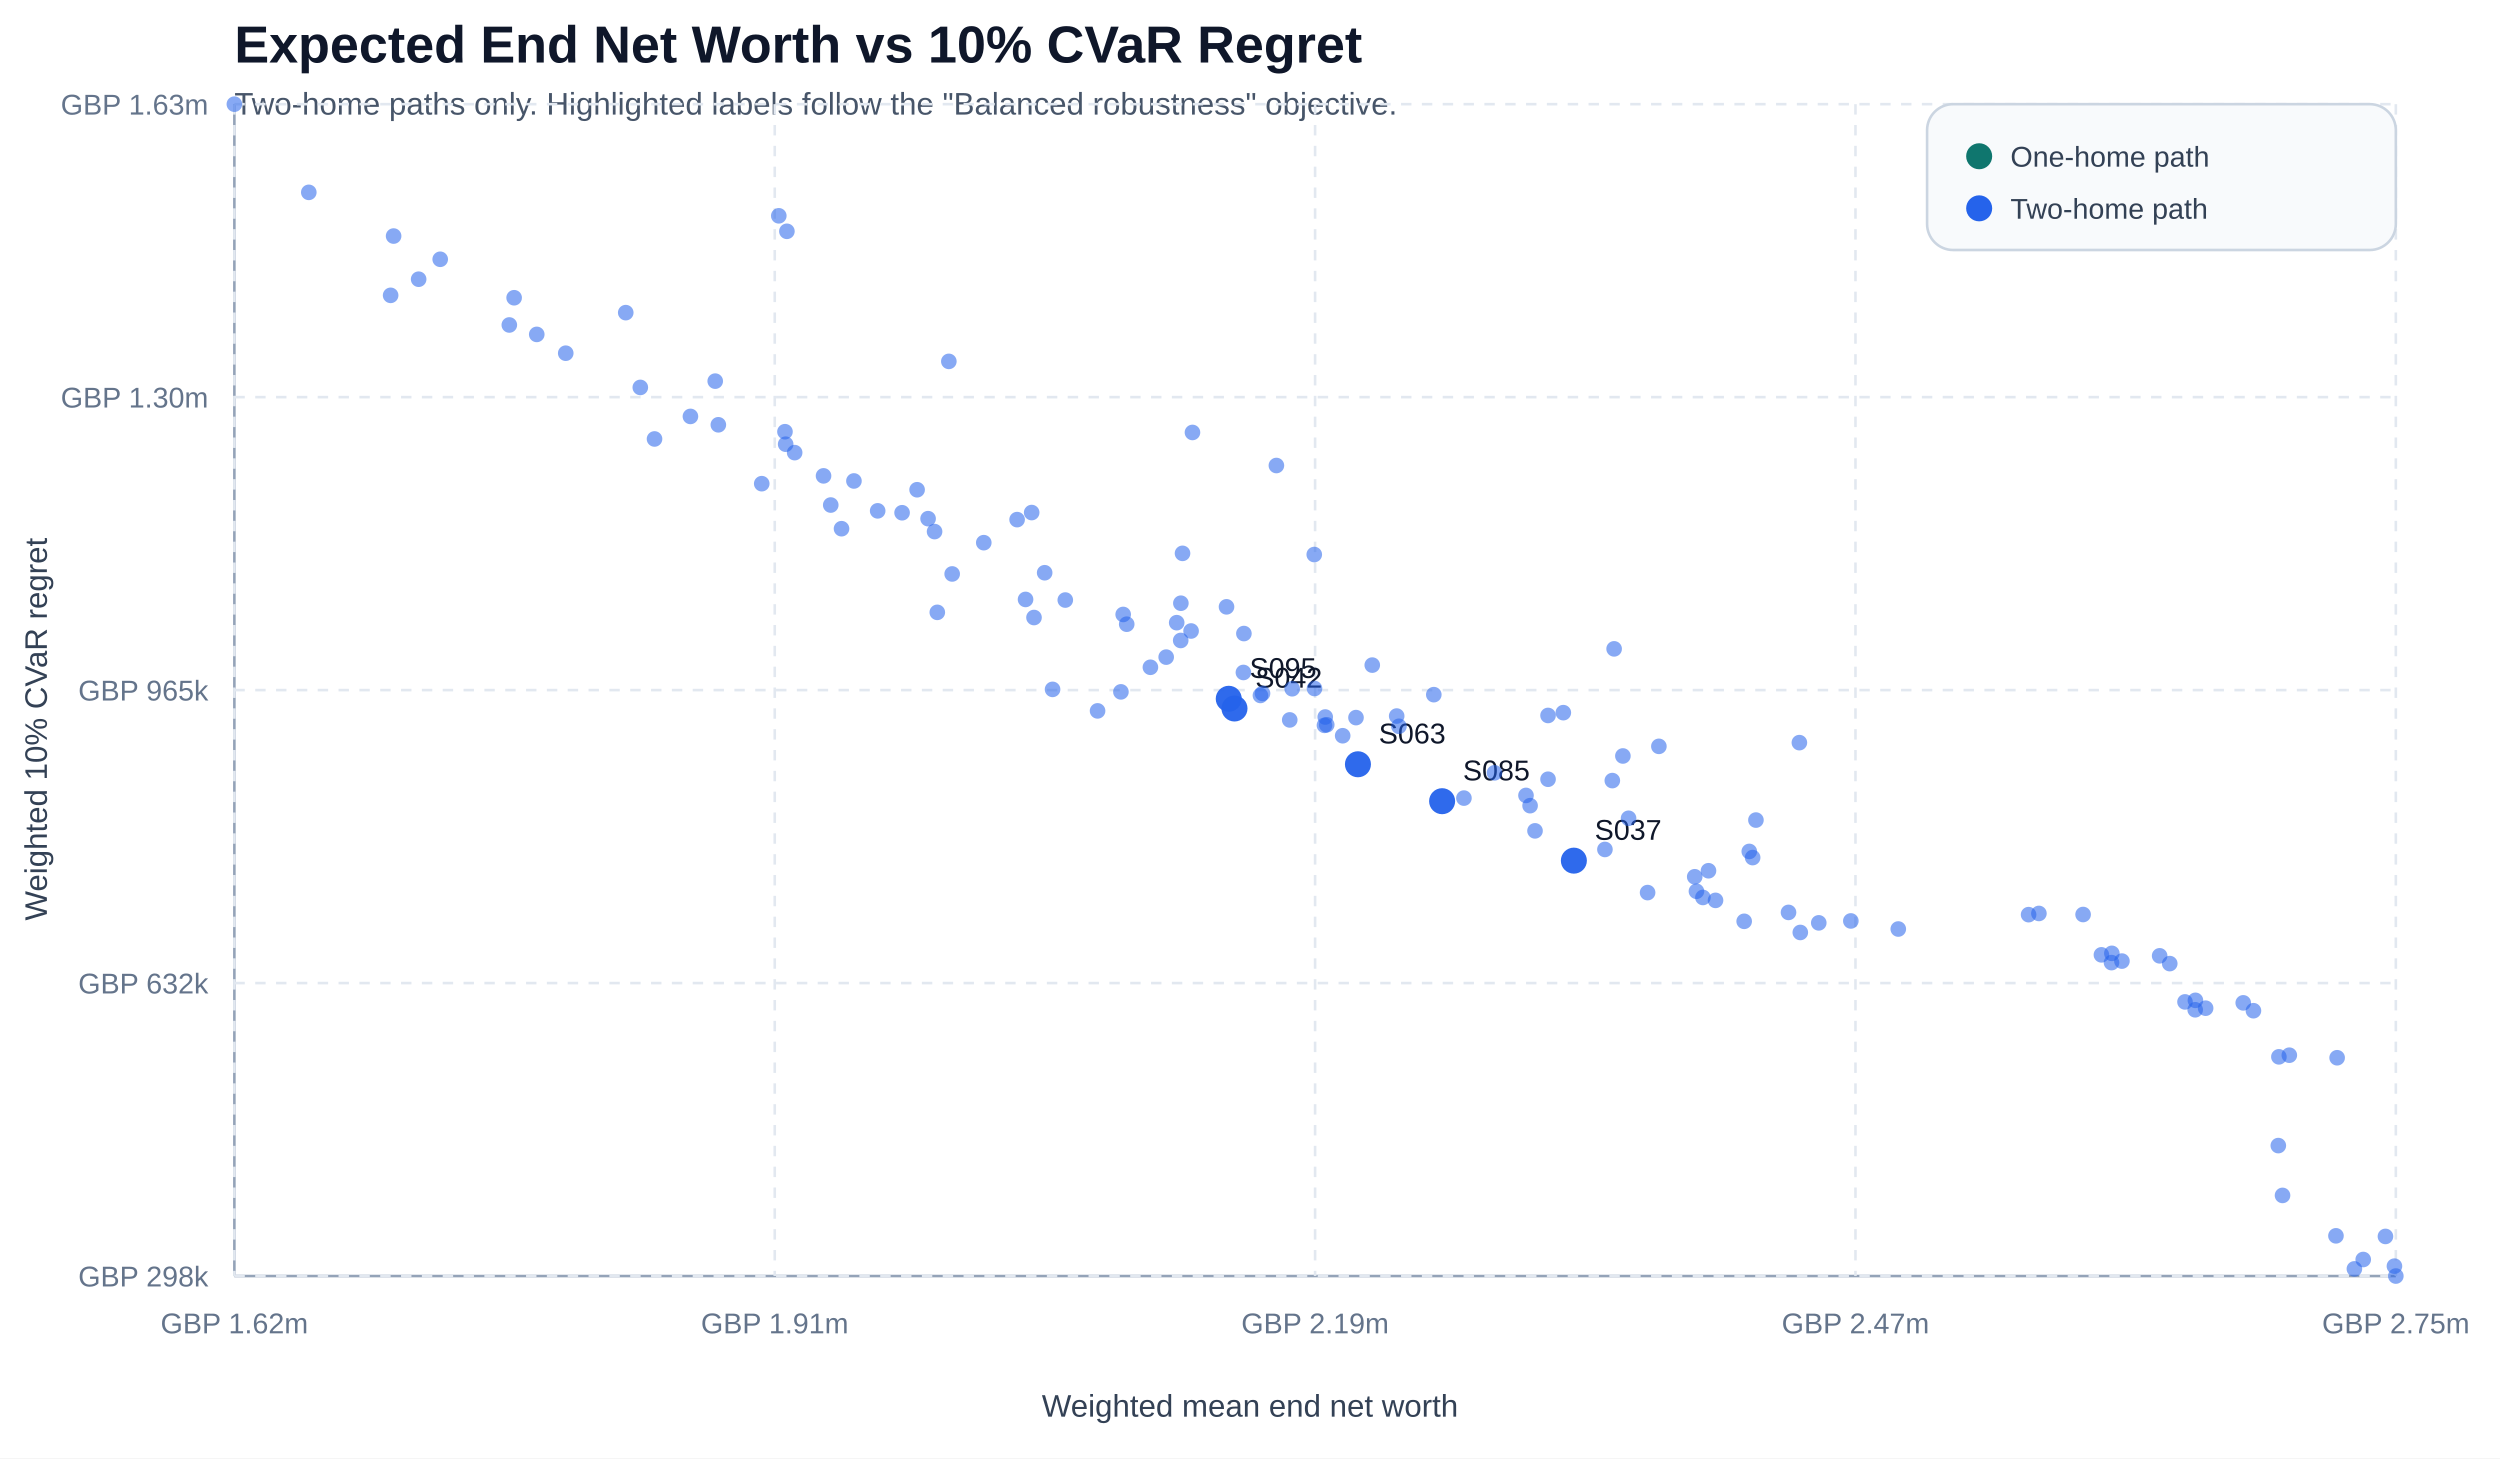
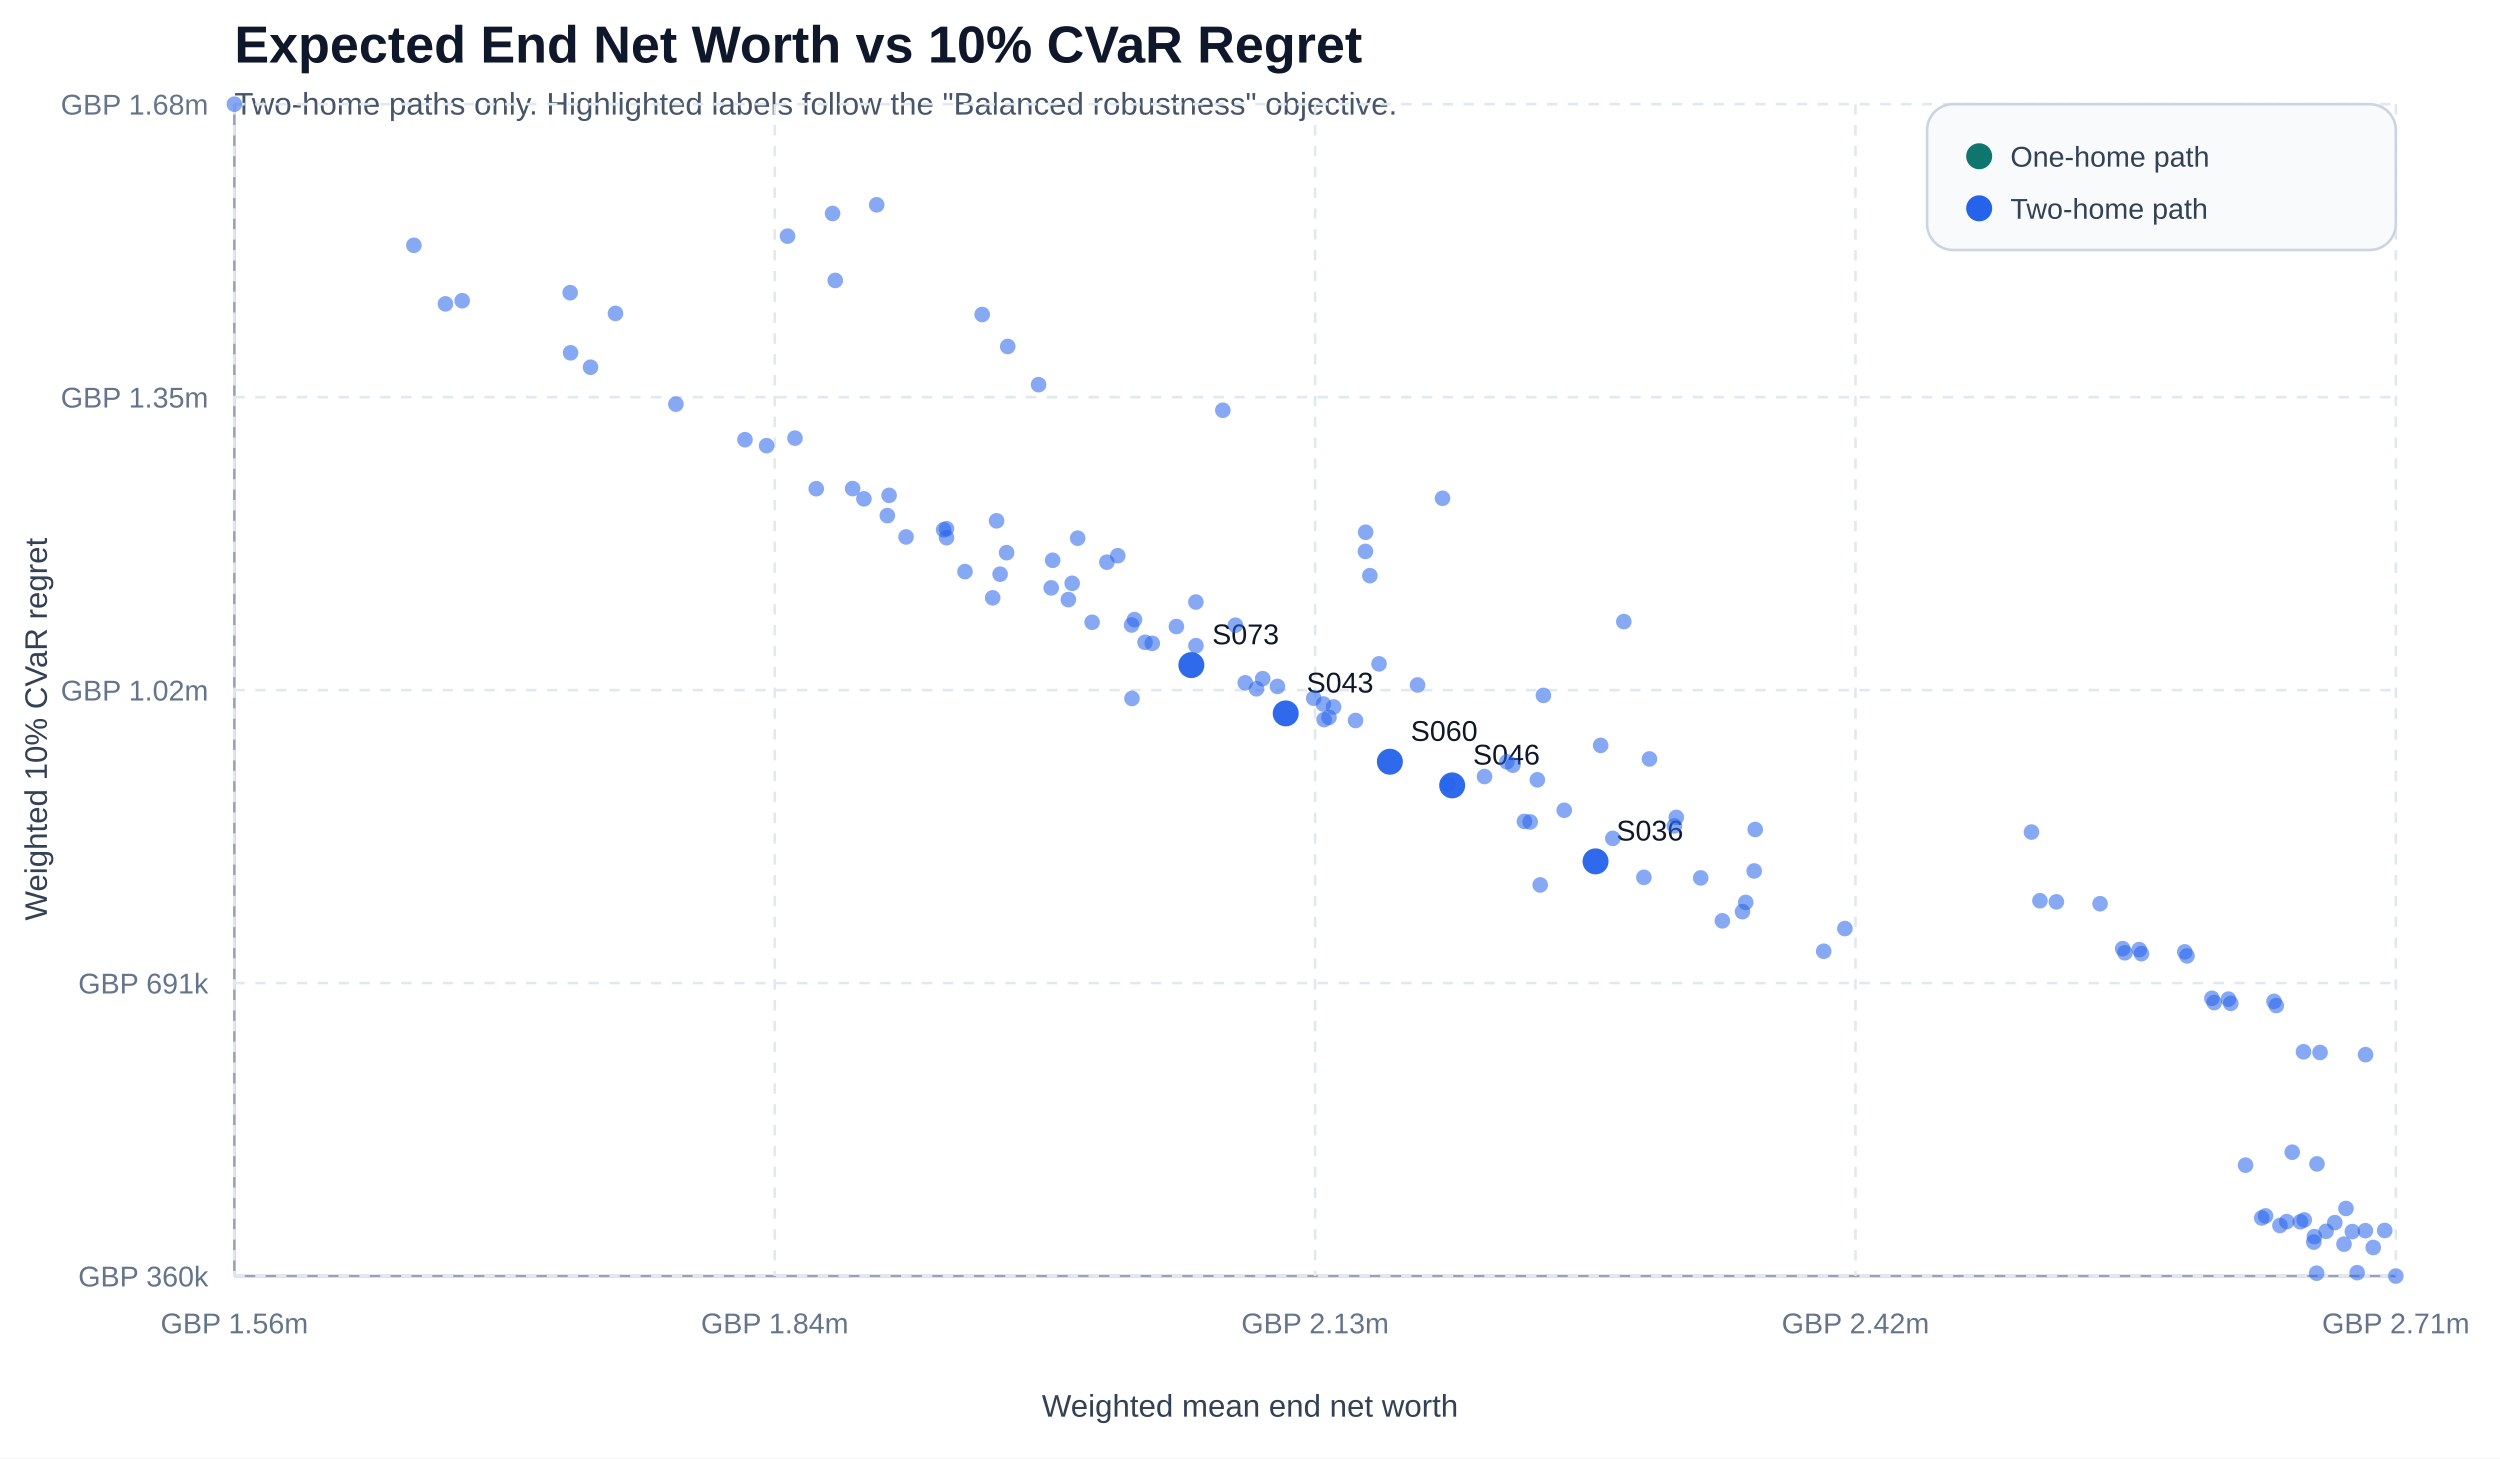
<svg xmlns="http://www.w3.org/2000/svg" width="960" height="560" viewBox="0 0 960 560">
  <rect width="960" height="560" fill="#ffffff" />
  <text x="90" y="24" font-size="20" font-family="Arial, sans-serif" font-weight="700" fill="#0f172a">Expected End Net Worth vs 10% CVaR Regret</text>
  <text x="90" y="44" font-size="12" font-family="Arial, sans-serif" fill="#475569">Two-home paths only. Highlighted labels follow the "Balanced robustness" objective.</text>
  <line x1="90" y1="490" x2="920" y2="490" stroke="#94a3b8" />
  <line x1="90" y1="40" x2="90" y2="490" stroke="#94a3b8" />
  <line x1="90" y1="40" x2="90" y2="490" stroke="#e2e8f0" stroke-dasharray="4 4" />
  <line x1="90" y1="490" x2="920" y2="490" stroke="#e2e8f0" stroke-dasharray="4 4" />
-   <text x="90" y="512" text-anchor="middle" font-size="11" font-family="Arial, sans-serif" fill="#64748b">GBP 1.62m</text>
-   <text x="80" y="494" text-anchor="end" font-size="11" font-family="Arial, sans-serif" fill="#64748b">GBP 298k</text>
+   <text x="90" y="512" text-anchor="middle" font-size="11" font-family="Arial, sans-serif" fill="#64748b">GBP 1.56m</text>
+   <text x="80" y="494" text-anchor="end" font-size="11" font-family="Arial, sans-serif" fill="#64748b">GBP 360k</text>
  <line x1="297.5" y1="40" x2="297.5" y2="490" stroke="#e2e8f0" stroke-dasharray="4 4" />
  <line x1="90" y1="377.5" x2="920" y2="377.5" stroke="#e2e8f0" stroke-dasharray="4 4" />
-   <text x="297.5" y="512" text-anchor="middle" font-size="11" font-family="Arial, sans-serif" fill="#64748b">GBP 1.91m</text>
-   <text x="80" y="381.5" text-anchor="end" font-size="11" font-family="Arial, sans-serif" fill="#64748b">GBP 632k</text>
+   <text x="297.5" y="512" text-anchor="middle" font-size="11" font-family="Arial, sans-serif" fill="#64748b">GBP 1.84m</text>
+   <text x="80" y="381.5" text-anchor="end" font-size="11" font-family="Arial, sans-serif" fill="#64748b">GBP 691k</text>
  <line x1="505" y1="40" x2="505" y2="490" stroke="#e2e8f0" stroke-dasharray="4 4" />
  <line x1="90" y1="265" x2="920" y2="265" stroke="#e2e8f0" stroke-dasharray="4 4" />
-   <text x="505" y="512" text-anchor="middle" font-size="11" font-family="Arial, sans-serif" fill="#64748b">GBP 2.19m</text>
-   <text x="80" y="269" text-anchor="end" font-size="11" font-family="Arial, sans-serif" fill="#64748b">GBP 965k</text>
+   <text x="505" y="512" text-anchor="middle" font-size="11" font-family="Arial, sans-serif" fill="#64748b">GBP 2.13m</text>
+   <text x="80" y="269" text-anchor="end" font-size="11" font-family="Arial, sans-serif" fill="#64748b">GBP 1.02m</text>
  <line x1="712.5" y1="40" x2="712.5" y2="490" stroke="#e2e8f0" stroke-dasharray="4 4" />
  <line x1="90" y1="152.5" x2="920" y2="152.5" stroke="#e2e8f0" stroke-dasharray="4 4" />
-   <text x="712.5" y="512" text-anchor="middle" font-size="11" font-family="Arial, sans-serif" fill="#64748b">GBP 2.47m</text>
-   <text x="80" y="156.5" text-anchor="end" font-size="11" font-family="Arial, sans-serif" fill="#64748b">GBP 1.30m</text>
+   <text x="712.5" y="512" text-anchor="middle" font-size="11" font-family="Arial, sans-serif" fill="#64748b">GBP 2.42m</text>
+   <text x="80" y="156.5" text-anchor="end" font-size="11" font-family="Arial, sans-serif" fill="#64748b">GBP 1.35m</text>
  <line x1="920" y1="40" x2="920" y2="490" stroke="#e2e8f0" stroke-dasharray="4 4" />
  <line x1="90" y1="40" x2="920" y2="40" stroke="#e2e8f0" stroke-dasharray="4 4" />
-   <text x="920" y="512" text-anchor="middle" font-size="11" font-family="Arial, sans-serif" fill="#64748b">GBP 2.75m</text>
-   <text x="80" y="44" text-anchor="end" font-size="11" font-family="Arial, sans-serif" fill="#64748b">GBP 1.63m</text>
+   <text x="920" y="512" text-anchor="middle" font-size="11" font-family="Arial, sans-serif" fill="#64748b">GBP 2.71m</text>
+   <text x="80" y="44" text-anchor="end" font-size="11" font-family="Arial, sans-serif" fill="#64748b">GBP 1.68m</text>
  <polyline points="920,490" fill="none" stroke="#0f766e" stroke-width="2.5" />
-   <circle cx="604.365" cy="330.486" r="5" fill="#2563eb" opacity="0.95" />
-   <text x="612.365" y="322.486" font-size="11" font-family="Arial, sans-serif" fill="#0f172a">S037</text>
-   <circle cx="521.448" cy="293.479" r="5" fill="#2563eb" opacity="0.95" />
-   <text x="529.448" y="285.479" font-size="11" font-family="Arial, sans-serif" fill="#0f172a">S063</text>
-   <circle cx="553.772" cy="307.658" r="5" fill="#2563eb" opacity="0.95" />
-   <text x="561.772" y="299.658" font-size="11" font-family="Arial, sans-serif" fill="#0f172a">S085</text>
-   <circle cx="474.043" cy="272.061" r="5" fill="#2563eb" opacity="0.95" />
-   <text x="482.043" y="264.061" font-size="11" font-family="Arial, sans-serif" fill="#0f172a">S042</text>
-   <circle cx="471.839" cy="268.334" r="5" fill="#2563eb" opacity="0.95" />
-   <text x="479.839" y="260.334" font-size="11" font-family="Arial, sans-serif" fill="#0f172a">S095</text>
-   <circle cx="441.756" cy="256.234" r="3" fill="#2563eb" opacity="0.55" />
-   <circle cx="397.058" cy="237.127" r="3" fill="#2563eb" opacity="0.55" />
-   <circle cx="632.675" cy="342.753" r="3" fill="#2563eb" opacity="0.55" />
-   <circle cx="550.579" cy="266.746" r="3" fill="#2563eb" opacity="0.55" />
-   <circle cx="562.148" cy="306.469" r="3" fill="#2563eb" opacity="0.55" />
-   <circle cx="526.948" cy="255.401" r="3" fill="#2563eb" opacity="0.55" />
-   <circle cx="365.635" cy="220.396" r="3" fill="#2563eb" opacity="0.55" />
-   <circle cx="393.81" cy="230.185" r="3" fill="#2563eb" opacity="0.55" />
-   <circle cx="477.469" cy="258.229" r="3" fill="#2563eb" opacity="0.55" />
-   <circle cx="323.146" cy="203.022" r="3" fill="#2563eb" opacity="0.55" />
-   <circle cx="509.466" cy="278.325" r="3" fill="#2563eb" opacity="0.55" />
-   <circle cx="484.006" cy="267.049" r="3" fill="#2563eb" opacity="0.55" />
-   <circle cx="669.764" cy="353.785" r="3" fill="#2563eb" opacity="0.55" />
-   <circle cx="430.434" cy="265.676" r="3" fill="#2563eb" opacity="0.55" />
-   <circle cx="594.448" cy="299.229" r="3" fill="#2563eb" opacity="0.55" />
-   <circle cx="401.15" cy="219.935" r="3" fill="#2563eb" opacity="0.55" />
-   <circle cx="589.446" cy="319.05" r="3" fill="#2563eb" opacity="0.55" />
-   <circle cx="587.555" cy="309.378" r="3" fill="#2563eb" opacity="0.55" />
-   <circle cx="453.391" cy="245.94" r="3" fill="#2563eb" opacity="0.55" />
-   <circle cx="650.77" cy="336.679" r="3" fill="#2563eb" opacity="0.55" />
-   <circle cx="292.507" cy="185.731" r="3" fill="#2563eb" opacity="0.55" />
-   <circle cx="319.003" cy="193.934" r="3" fill="#2563eb" opacity="0.55" />
-   <circle cx="616.291" cy="326.19" r="3" fill="#2563eb" opacity="0.55" />
-   <circle cx="477.656" cy="243.285" r="3" fill="#2563eb" opacity="0.55" />
-   <circle cx="346.4" cy="196.894" r="3" fill="#2563eb" opacity="0.55" />
-   <circle cx="432.659" cy="239.692" r="3" fill="#2563eb" opacity="0.55" />
-   <circle cx="658.76" cy="345.743" r="3" fill="#2563eb" opacity="0.55" />
-   <circle cx="515.586" cy="282.525" r="3" fill="#2563eb" opacity="0.55" />
-   <circle cx="377.769" cy="208.386" r="3" fill="#2563eb" opacity="0.55" />
-   <circle cx="520.701" cy="275.562" r="3" fill="#2563eb" opacity="0.55" />
-   <circle cx="251.336" cy="168.563" r="3" fill="#2563eb" opacity="0.55" />
-   <circle cx="409.07" cy="230.417" r="3" fill="#2563eb" opacity="0.55" />
-   <circle cx="327.913" cy="184.691" r="3" fill="#2563eb" opacity="0.55" />
-   <circle cx="496.198" cy="264.482" r="3" fill="#2563eb" opacity="0.55" />
-   <circle cx="495.258" cy="276.447" r="3" fill="#2563eb" opacity="0.55" />
-   <circle cx="625.37" cy="314.218" r="3" fill="#2563eb" opacity="0.55" />
-   <circle cx="619.132" cy="299.748" r="3" fill="#2563eb" opacity="0.55" />
-   <circle cx="431.303" cy="235.953" r="3" fill="#2563eb" opacity="0.55" />
-   <circle cx="674.277" cy="314.908" r="3" fill="#2563eb" opacity="0.55" />
-   <circle cx="275.844" cy="163.12" r="3" fill="#2563eb" opacity="0.55" />
-   <circle cx="265.124" cy="159.904" r="3" fill="#2563eb" opacity="0.55" />
-   <circle cx="316.237" cy="182.732" r="3" fill="#2563eb" opacity="0.55" />
+   <circle cx="493.717" cy="273.945" r="5" fill="#2563eb" opacity="0.95" />
+   <text x="501.717" y="265.945" font-size="11" font-family="Arial, sans-serif" fill="#0f172a">S043</text>
+   <circle cx="557.631" cy="301.589" r="5" fill="#2563eb" opacity="0.95" />
+   <text x="565.631" y="293.589" font-size="11" font-family="Arial, sans-serif" fill="#0f172a">S046</text>
+   <circle cx="533.716" cy="292.503" r="5" fill="#2563eb" opacity="0.95" />
+   <text x="541.716" y="284.503" font-size="11" font-family="Arial, sans-serif" fill="#0f172a">S060</text>
+   <circle cx="612.689" cy="330.769" r="5" fill="#2563eb" opacity="0.95" />
+   <text x="620.689" y="322.769" font-size="11" font-family="Arial, sans-serif" fill="#0f172a">S036</text>
+   <circle cx="457.478" cy="255.394" r="5" fill="#2563eb" opacity="0.95" />
+   <text x="465.478" y="247.394" font-size="11" font-family="Arial, sans-serif" fill="#0f172a">S073</text>
+   <circle cx="508.472" cy="276.328" r="3" fill="#2563eb" opacity="0.55" />
+   <circle cx="419.376" cy="238.952" r="3" fill="#2563eb" opacity="0.55" />
+   <circle cx="482.479" cy="264.497" r="3" fill="#2563eb" opacity="0.55" />
+   <circle cx="585.369" cy="315.423" r="3" fill="#2563eb" opacity="0.55" />
+   <circle cx="556.097" cy="301.193" r="3" fill="#2563eb" opacity="0.55" />
+   <circle cx="631.26" cy="336.9" r="3" fill="#2563eb" opacity="0.55" />
+   <circle cx="478.181" cy="262.193" r="3" fill="#2563eb" opacity="0.55" />
+   <circle cx="484.873" cy="260.603" r="3" fill="#2563eb" opacity="0.55" />
+   <circle cx="459.26" cy="247.938" r="3" fill="#2563eb" opacity="0.55" />
+   <circle cx="384.042" cy="220.492" r="3" fill="#2563eb" opacity="0.55" />
+   <circle cx="434.678" cy="268.211" r="3" fill="#2563eb" opacity="0.55" />
+   <circle cx="434.533" cy="239.992" r="3" fill="#2563eb" opacity="0.55" />
+   <circle cx="403.663" cy="225.741" r="3" fill="#2563eb" opacity="0.55" />
+   <circle cx="411.717" cy="223.992" r="3" fill="#2563eb" opacity="0.55" />
+   <circle cx="512.112" cy="271.475" r="3" fill="#2563eb" opacity="0.55" />
+   <circle cx="544.341" cy="263.031" r="3" fill="#2563eb" opacity="0.55" />
+   <circle cx="674.003" cy="318.517" r="3" fill="#2563eb" opacity="0.55" />
+   <circle cx="669.115" cy="350.075" r="3" fill="#2563eb" opacity="0.55" />
+   <circle cx="410.253" cy="230.236" r="3" fill="#2563eb" opacity="0.55" />
+   <circle cx="529.544" cy="254.924" r="3" fill="#2563eb" opacity="0.55" />
+   <circle cx="670.354" cy="346.525" r="3" fill="#2563eb" opacity="0.55" />
+   <circle cx="435.649" cy="237.925" r="3" fill="#2563eb" opacity="0.55" />
+   <circle cx="347.928" cy="206.179" r="3" fill="#2563eb" opacity="0.55" />
+   <circle cx="590.342" cy="299.453" r="3" fill="#2563eb" opacity="0.55" />
+   <circle cx="386.528" cy="212.234" r="3" fill="#2563eb" opacity="0.55" />
+   <circle cx="362.366" cy="203.434" r="3" fill="#2563eb" opacity="0.55" />
+   <circle cx="673.612" cy="334.446" r="3" fill="#2563eb" opacity="0.55" />
+   <circle cx="600.66" cy="311.142" r="3" fill="#2563eb" opacity="0.55" />
+   <circle cx="510.33" cy="275.467" r="3" fill="#2563eb" opacity="0.55" />
+   <circle cx="490.544" cy="263.578" r="3" fill="#2563eb" opacity="0.55" />
  <circle cx="920" cy="490" r="3" fill="#2563eb" opacity="0.55" />
-   <circle cx="919.461" cy="486.204" r="3" fill="#2563eb" opacity="0.55" />
-   <circle cx="508.888" cy="275.334" r="3" fill="#2563eb" opacity="0.55" />
-   <circle cx="904.085" cy="487.254" r="3" fill="#2563eb" opacity="0.55" />
-   <circle cx="907.475" cy="483.654" r="3" fill="#2563eb" opacity="0.55" />
-   <circle cx="600.315" cy="273.662" r="3" fill="#2563eb" opacity="0.55" />
-   <circle cx="504.77" cy="264.394" r="3" fill="#2563eb" opacity="0.55" />
-   <circle cx="916.009" cy="474.79" r="3" fill="#2563eb" opacity="0.55" />
-   <circle cx="673.016" cy="329.31" r="3" fill="#2563eb" opacity="0.55" />
-   <circle cx="897.007" cy="474.557" r="3" fill="#2563eb" opacity="0.55" />
-   <circle cx="653.919" cy="344.624" r="3" fill="#2563eb" opacity="0.55" />
-   <circle cx="691.316" cy="358.066" r="3" fill="#2563eb" opacity="0.55" />
-   <circle cx="421.467" cy="272.98" r="3" fill="#2563eb" opacity="0.55" />
-   <circle cx="594.449" cy="274.738" r="3" fill="#2563eb" opacity="0.55" />
-   <circle cx="358.874" cy="204.127" r="3" fill="#2563eb" opacity="0.55" />
-   <circle cx="651.433" cy="342.252" r="3" fill="#2563eb" opacity="0.55" />
-   <circle cx="305.146" cy="173.811" r="3" fill="#2563eb" opacity="0.55" />
-   <circle cx="876.492" cy="459.04" r="3" fill="#2563eb" opacity="0.55" />
-   <circle cx="537.186" cy="278.897" r="3" fill="#2563eb" opacity="0.55" />
-   <circle cx="637.011" cy="286.599" r="3" fill="#2563eb" opacity="0.55" />
-   <circle cx="457.377" cy="242.304" r="3" fill="#2563eb" opacity="0.55" />
-   <circle cx="453.452" cy="231.638" r="3" fill="#2563eb" opacity="0.55" />
-   <circle cx="470.982" cy="233.026" r="3" fill="#2563eb" opacity="0.55" />
-   <circle cx="874.873" cy="439.908" r="3" fill="#2563eb" opacity="0.55" />
-   <circle cx="359.923" cy="235.143" r="3" fill="#2563eb" opacity="0.55" />
-   <circle cx="356.386" cy="199.168" r="3" fill="#2563eb" opacity="0.55" />
-   <circle cx="656.057" cy="334.369" r="3" fill="#2563eb" opacity="0.55" />
-   <circle cx="686.791" cy="350.366" r="3" fill="#2563eb" opacity="0.55" />
-   <circle cx="337.025" cy="196.165" r="3" fill="#2563eb" opacity="0.55" />
-   <circle cx="573.89" cy="296.77" r="3" fill="#2563eb" opacity="0.55" />
-   <circle cx="897.461" cy="406.176" r="3" fill="#2563eb" opacity="0.55" />
-   <circle cx="698.405" cy="354.377" r="3" fill="#2563eb" opacity="0.55" />
-   <circle cx="879.098" cy="405.199" r="3" fill="#2563eb" opacity="0.55" />
-   <circle cx="875.098" cy="405.823" r="3" fill="#2563eb" opacity="0.55" />
-   <circle cx="865.321" cy="388.115" r="3" fill="#2563eb" opacity="0.55" />
-   <circle cx="206.113" cy="128.41" r="3" fill="#2563eb" opacity="0.55" />
-   <circle cx="710.722" cy="353.643" r="3" fill="#2563eb" opacity="0.55" />
-   <circle cx="861.403" cy="385.096" r="3" fill="#2563eb" opacity="0.55" />
-   <circle cx="846.958" cy="387.146" r="3" fill="#2563eb" opacity="0.55" />
-   <circle cx="842.958" cy="387.756" r="3" fill="#2563eb" opacity="0.55" />
-   <circle cx="623.19" cy="290.295" r="3" fill="#2563eb" opacity="0.55" />
-   <circle cx="195.577" cy="124.79" r="3" fill="#2563eb" opacity="0.55" />
-   <circle cx="843.04" cy="384.132" r="3" fill="#2563eb" opacity="0.55" />
-   <circle cx="839.041" cy="384.734" r="3" fill="#2563eb" opacity="0.55" />
-   <circle cx="504.675" cy="212.942" r="3" fill="#2563eb" opacity="0.55" />
-   <circle cx="728.941" cy="356.744" r="3" fill="#2563eb" opacity="0.55" />
-   <circle cx="245.878" cy="148.771" r="3" fill="#2563eb" opacity="0.55" />
-   <circle cx="671.723" cy="326.951" r="3" fill="#2563eb" opacity="0.55" />
-   <circle cx="833.182" cy="370.02" r="3" fill="#2563eb" opacity="0.55" />
-   <circle cx="829.302" cy="367.037" r="3" fill="#2563eb" opacity="0.55" />
-   <circle cx="814.819" cy="369.06" r="3" fill="#2563eb" opacity="0.55" />
-   <circle cx="810.819" cy="369.645" r="3" fill="#2563eb" opacity="0.55" />
-   <circle cx="810.946" cy="366.087" r="3" fill="#2563eb" opacity="0.55" />
-   <circle cx="806.947" cy="366.659" r="3" fill="#2563eb" opacity="0.55" />
-   <circle cx="447.814" cy="252.333" r="3" fill="#2563eb" opacity="0.55" />
-   <circle cx="396.161" cy="196.822" r="3" fill="#2563eb" opacity="0.55" />
-   <circle cx="585.979" cy="305.444" r="3" fill="#2563eb" opacity="0.55" />
-   <circle cx="799.91" cy="351.174" r="3" fill="#2563eb" opacity="0.55" />
-   <circle cx="782.938" cy="350.767" r="3" fill="#2563eb" opacity="0.55" />
-   <circle cx="778.981" cy="351.226" r="3" fill="#2563eb" opacity="0.55" />
-   <circle cx="404.186" cy="264.721" r="3" fill="#2563eb" opacity="0.55" />
-   <circle cx="454.087" cy="212.49" r="3" fill="#2563eb" opacity="0.55" />
-   <circle cx="508.59" cy="278.533" r="3" fill="#2563eb" opacity="0.55" />
-   <circle cx="690.962" cy="285.172" r="3" fill="#2563eb" opacity="0.55" />
-   <circle cx="364.355" cy="138.77" r="3" fill="#2563eb" opacity="0.55" />
-   <circle cx="149.999" cy="113.413" r="3" fill="#2563eb" opacity="0.55" />
-   <circle cx="160.76" cy="107.219" r="3" fill="#2563eb" opacity="0.55" />
-   <circle cx="274.647" cy="146.357" r="3" fill="#2563eb" opacity="0.55" />
-   <circle cx="619.824" cy="249.163" r="3" fill="#2563eb" opacity="0.55" />
-   <circle cx="536.327" cy="274.966" r="3" fill="#2563eb" opacity="0.55" />
-   <circle cx="217.243" cy="135.632" r="3" fill="#2563eb" opacity="0.55" />
-   <circle cx="484.812" cy="266.271" r="3" fill="#2563eb" opacity="0.55" />
-   <circle cx="451.85" cy="239.107" r="3" fill="#2563eb" opacity="0.55" />
-   <circle cx="197.426" cy="114.334" r="3" fill="#2563eb" opacity="0.55" />
-   <circle cx="490.134" cy="178.758" r="3" fill="#2563eb" opacity="0.55" />
-   <circle cx="390.568" cy="199.534" r="3" fill="#2563eb" opacity="0.55" />
-   <circle cx="457.907" cy="166.064" r="3" fill="#2563eb" opacity="0.55" />
-   <circle cx="352.168" cy="188.063" r="3" fill="#2563eb" opacity="0.55" />
-   <circle cx="301.695" cy="170.574" r="3" fill="#2563eb" opacity="0.55" />
-   <circle cx="301.428" cy="165.777" r="3" fill="#2563eb" opacity="0.55" />
-   <circle cx="240.284" cy="120.055" r="3" fill="#2563eb" opacity="0.55" />
-   <circle cx="302.169" cy="88.822" r="3" fill="#2563eb" opacity="0.55" />
-   <circle cx="299.055" cy="82.87" r="3" fill="#2563eb" opacity="0.55" />
-   <circle cx="169.039" cy="99.564" r="3" fill="#2563eb" opacity="0.55" />
-   <circle cx="151.144" cy="90.644" r="3" fill="#2563eb" opacity="0.55" />
-   <circle cx="118.578" cy="73.865" r="3" fill="#2563eb" opacity="0.55" />
+   <circle cx="643.702" cy="313.869" r="3" fill="#2563eb" opacity="0.55" />
+   <circle cx="619.316" cy="321.934" r="3" fill="#2563eb" opacity="0.55" />
+   <circle cx="633.39" cy="291.439" r="3" fill="#2563eb" opacity="0.55" />
+   <circle cx="905.157" cy="488.707" r="3" fill="#2563eb" opacity="0.55" />
+   <circle cx="889.585" cy="488.911" r="3" fill="#2563eb" opacity="0.55" />
+   <circle cx="911.323" cy="479.029" r="3" fill="#2563eb" opacity="0.55" />
+   <circle cx="592.669" cy="267.031" r="3" fill="#2563eb" opacity="0.55" />
+   <circle cx="915.726" cy="472.498" r="3" fill="#2563eb" opacity="0.55" />
+   <circle cx="900.102" cy="477.745" r="3" fill="#2563eb" opacity="0.55" />
+   <circle cx="653.063" cy="337.12" r="3" fill="#2563eb" opacity="0.55" />
+   <circle cx="908.31" cy="472.588" r="3" fill="#2563eb" opacity="0.55" />
+   <circle cx="341.414" cy="190.217" r="3" fill="#2563eb" opacity="0.55" />
+   <circle cx="903.296" cy="472.923" r="3" fill="#2563eb" opacity="0.55" />
+   <circle cx="888.483" cy="476.95" r="3" fill="#2563eb" opacity="0.55" />
+   <circle cx="888.708" cy="474.862" r="3" fill="#2563eb" opacity="0.55" />
+   <circle cx="893.218" cy="472.823" r="3" fill="#2563eb" opacity="0.55" />
+   <circle cx="896.552" cy="469.487" r="3" fill="#2563eb" opacity="0.55" />
+   <circle cx="661.381" cy="353.604" r="3" fill="#2563eb" opacity="0.55" />
+   <circle cx="900.847" cy="464.052" r="3" fill="#2563eb" opacity="0.55" />
+   <circle cx="883.337" cy="469.174" r="3" fill="#2563eb" opacity="0.55" />
+   <circle cx="884.823" cy="468.455" r="3" fill="#2563eb" opacity="0.55" />
+   <circle cx="875.502" cy="470.578" r="3" fill="#2563eb" opacity="0.55" />
+   <circle cx="878.121" cy="469.099" r="3" fill="#2563eb" opacity="0.55" />
+   <circle cx="868.495" cy="467.7" r="3" fill="#2563eb" opacity="0.55" />
+   <circle cx="869.981" cy="466.911" r="3" fill="#2563eb" opacity="0.55" />
+   <circle cx="520.535" cy="276.67" r="3" fill="#2563eb" opacity="0.55" />
+   <circle cx="363.472" cy="206.47" r="3" fill="#2563eb" opacity="0.55" />
+   <circle cx="889.721" cy="446.936" r="3" fill="#2563eb" opacity="0.55" />
+   <circle cx="327.414" cy="187.624" r="3" fill="#2563eb" opacity="0.55" />
+   <circle cx="880.215" cy="442.439" r="3" fill="#2563eb" opacity="0.55" />
+   <circle cx="862.295" cy="447.421" r="3" fill="#2563eb" opacity="0.55" />
+   <circle cx="331.747" cy="191.557" r="3" fill="#2563eb" opacity="0.55" />
+   <circle cx="708.436" cy="356.563" r="3" fill="#2563eb" opacity="0.55" />
+   <circle cx="313.443" cy="187.657" r="3" fill="#2563eb" opacity="0.55" />
+   <circle cx="700.307" cy="365.276" r="3" fill="#2563eb" opacity="0.55" />
+   <circle cx="363.457" cy="203.016" r="3" fill="#2563eb" opacity="0.55" />
+   <circle cx="504.47" cy="268.114" r="3" fill="#2563eb" opacity="0.55" />
+   <circle cx="294.376" cy="171.132" r="3" fill="#2563eb" opacity="0.55" />
+   <circle cx="340.739" cy="197.985" r="3" fill="#2563eb" opacity="0.55" />
+   <circle cx="908.385" cy="404.979" r="3" fill="#2563eb" opacity="0.55" />
+   <circle cx="580.941" cy="293.838" r="3" fill="#2563eb" opacity="0.55" />
+   <circle cx="286.063" cy="168.843" r="3" fill="#2563eb" opacity="0.55" />
+   <circle cx="890.901" cy="404.152" r="3" fill="#2563eb" opacity="0.55" />
+   <circle cx="884.542" cy="403.883" r="3" fill="#2563eb" opacity="0.55" />
+   <circle cx="474.395" cy="240.079" r="3" fill="#2563eb" opacity="0.55" />
+   <circle cx="526.029" cy="221.05" r="3" fill="#2563eb" opacity="0.55" />
+   <circle cx="587.589" cy="315.622" r="3" fill="#2563eb" opacity="0.55" />
+   <circle cx="874.096" cy="386.141" r="3" fill="#2563eb" opacity="0.55" />
+   <circle cx="873.208" cy="384.522" r="3" fill="#2563eb" opacity="0.55" />
+   <circle cx="570.063" cy="298.193" r="3" fill="#2563eb" opacity="0.55" />
+   <circle cx="856.613" cy="385.295" r="3" fill="#2563eb" opacity="0.55" />
+   <circle cx="855.724" cy="383.66" r="3" fill="#2563eb" opacity="0.55" />
+   <circle cx="850.253" cy="384.991" r="3" fill="#2563eb" opacity="0.55" />
+   <circle cx="849.365" cy="383.33" r="3" fill="#2563eb" opacity="0.55" />
+   <circle cx="442.474" cy="247.04" r="3" fill="#2563eb" opacity="0.55" />
+   <circle cx="578.639" cy="292.537" r="3" fill="#2563eb" opacity="0.55" />
+   <circle cx="439.691" cy="246.642" r="3" fill="#2563eb" opacity="0.55" />
+   <circle cx="839.808" cy="367.071" r="3" fill="#2563eb" opacity="0.55" />
+   <circle cx="838.946" cy="365.526" r="3" fill="#2563eb" opacity="0.55" />
+   <circle cx="524.328" cy="211.734" r="3" fill="#2563eb" opacity="0.55" />
+   <circle cx="822.324" cy="366.205" r="3" fill="#2563eb" opacity="0.55" />
+   <circle cx="821.467" cy="364.645" r="3" fill="#2563eb" opacity="0.55" />
+   <circle cx="815.965" cy="365.867" r="3" fill="#2563eb" opacity="0.55" />
+   <circle cx="815.107" cy="364.276" r="3" fill="#2563eb" opacity="0.55" />
+   <circle cx="508.185" cy="270.337" r="3" fill="#2563eb" opacity="0.55" />
+   <circle cx="459.217" cy="231.179" r="3" fill="#2563eb" opacity="0.55" />
+   <circle cx="806.424" cy="347.031" r="3" fill="#2563eb" opacity="0.55" />
+   <circle cx="259.543" cy="155.191" r="3" fill="#2563eb" opacity="0.55" />
+   <circle cx="789.652" cy="346.309" r="3" fill="#2563eb" opacity="0.55" />
+   <circle cx="783.34" cy="345.886" r="3" fill="#2563eb" opacity="0.55" />
+   <circle cx="614.653" cy="286.228" r="3" fill="#2563eb" opacity="0.55" />
+   <circle cx="413.825" cy="206.663" r="3" fill="#2563eb" opacity="0.55" />
+   <circle cx="219.102" cy="135.473" r="3" fill="#2563eb" opacity="0.55" />
+   <circle cx="780.097" cy="319.509" r="3" fill="#2563eb" opacity="0.55" />
+   <circle cx="524.41" cy="204.381" r="3" fill="#2563eb" opacity="0.55" />
+   <circle cx="398.813" cy="147.705" r="3" fill="#2563eb" opacity="0.55" />
+   <circle cx="591.434" cy="339.817" r="3" fill="#2563eb" opacity="0.55" />
+   <circle cx="642.974" cy="317.143" r="3" fill="#2563eb" opacity="0.55" />
+   <circle cx="370.556" cy="219.497" r="3" fill="#2563eb" opacity="0.55" />
+   <circle cx="404.228" cy="215.148" r="3" fill="#2563eb" opacity="0.55" />
+   <circle cx="425.044" cy="215.873" r="3" fill="#2563eb" opacity="0.55" />
+   <circle cx="386.965" cy="133.049" r="3" fill="#2563eb" opacity="0.55" />
+   <circle cx="320.733" cy="107.688" r="3" fill="#2563eb" opacity="0.55" />
+   <circle cx="226.759" cy="141.022" r="3" fill="#2563eb" opacity="0.55" />
+   <circle cx="623.542" cy="238.691" r="3" fill="#2563eb" opacity="0.55" />
+   <circle cx="177.465" cy="115.473" r="3" fill="#2563eb" opacity="0.55" />
+   <circle cx="451.741" cy="240.583" r="3" fill="#2563eb" opacity="0.55" />
+   <circle cx="377.153" cy="120.776" r="3" fill="#2563eb" opacity="0.55" />
+   <circle cx="553.932" cy="191.346" r="3" fill="#2563eb" opacity="0.55" />
+   <circle cx="302.411" cy="90.672" r="3" fill="#2563eb" opacity="0.55" />
+   <circle cx="429.226" cy="213.403" r="3" fill="#2563eb" opacity="0.55" />
+   <circle cx="381.186" cy="229.562" r="3" fill="#2563eb" opacity="0.55" />
+   <circle cx="382.688" cy="199.992" r="3" fill="#2563eb" opacity="0.55" />
+   <circle cx="469.567" cy="157.543" r="3" fill="#2563eb" opacity="0.55" />
+   <circle cx="305.275" cy="168.242" r="3" fill="#2563eb" opacity="0.55" />
+   <circle cx="236.344" cy="120.35" r="3" fill="#2563eb" opacity="0.55" />
+   <circle cx="336.645" cy="78.649" r="3" fill="#2563eb" opacity="0.55" />
+   <circle cx="319.702" cy="81.982" r="3" fill="#2563eb" opacity="0.55" />
+   <circle cx="218.944" cy="112.393" r="3" fill="#2563eb" opacity="0.55" />
+   <circle cx="171.049" cy="116.687" r="3" fill="#2563eb" opacity="0.55" />
+   <circle cx="158.93" cy="94.192" r="3" fill="#2563eb" opacity="0.55" />
  <circle cx="90" cy="40" r="3" fill="#2563eb" opacity="0.55" />
  <text x="480" y="544" text-anchor="middle" font-size="12" font-family="Arial, sans-serif" fill="#334155">Weighted mean end net worth</text>
  <text x="18" y="280" transform="rotate(-90 18 280)" text-anchor="middle" font-size="12" font-family="Arial, sans-serif" fill="#334155">Weighted 10% CVaR regret</text>
  <rect x="740" y="40" width="180" height="56" rx="10" fill="#f8fafc" stroke="#cbd5e1" />
  <circle cx="760" cy="60" r="5" fill="#0f766e" />
  <text x="772" y="64" font-size="11" font-family="Arial, sans-serif" fill="#334155">One-home path</text>
  <circle cx="760" cy="80" r="5" fill="#2563eb" />
  <text x="772" y="84" font-size="11" font-family="Arial, sans-serif" fill="#334155">Two-home path</text>
</svg>
